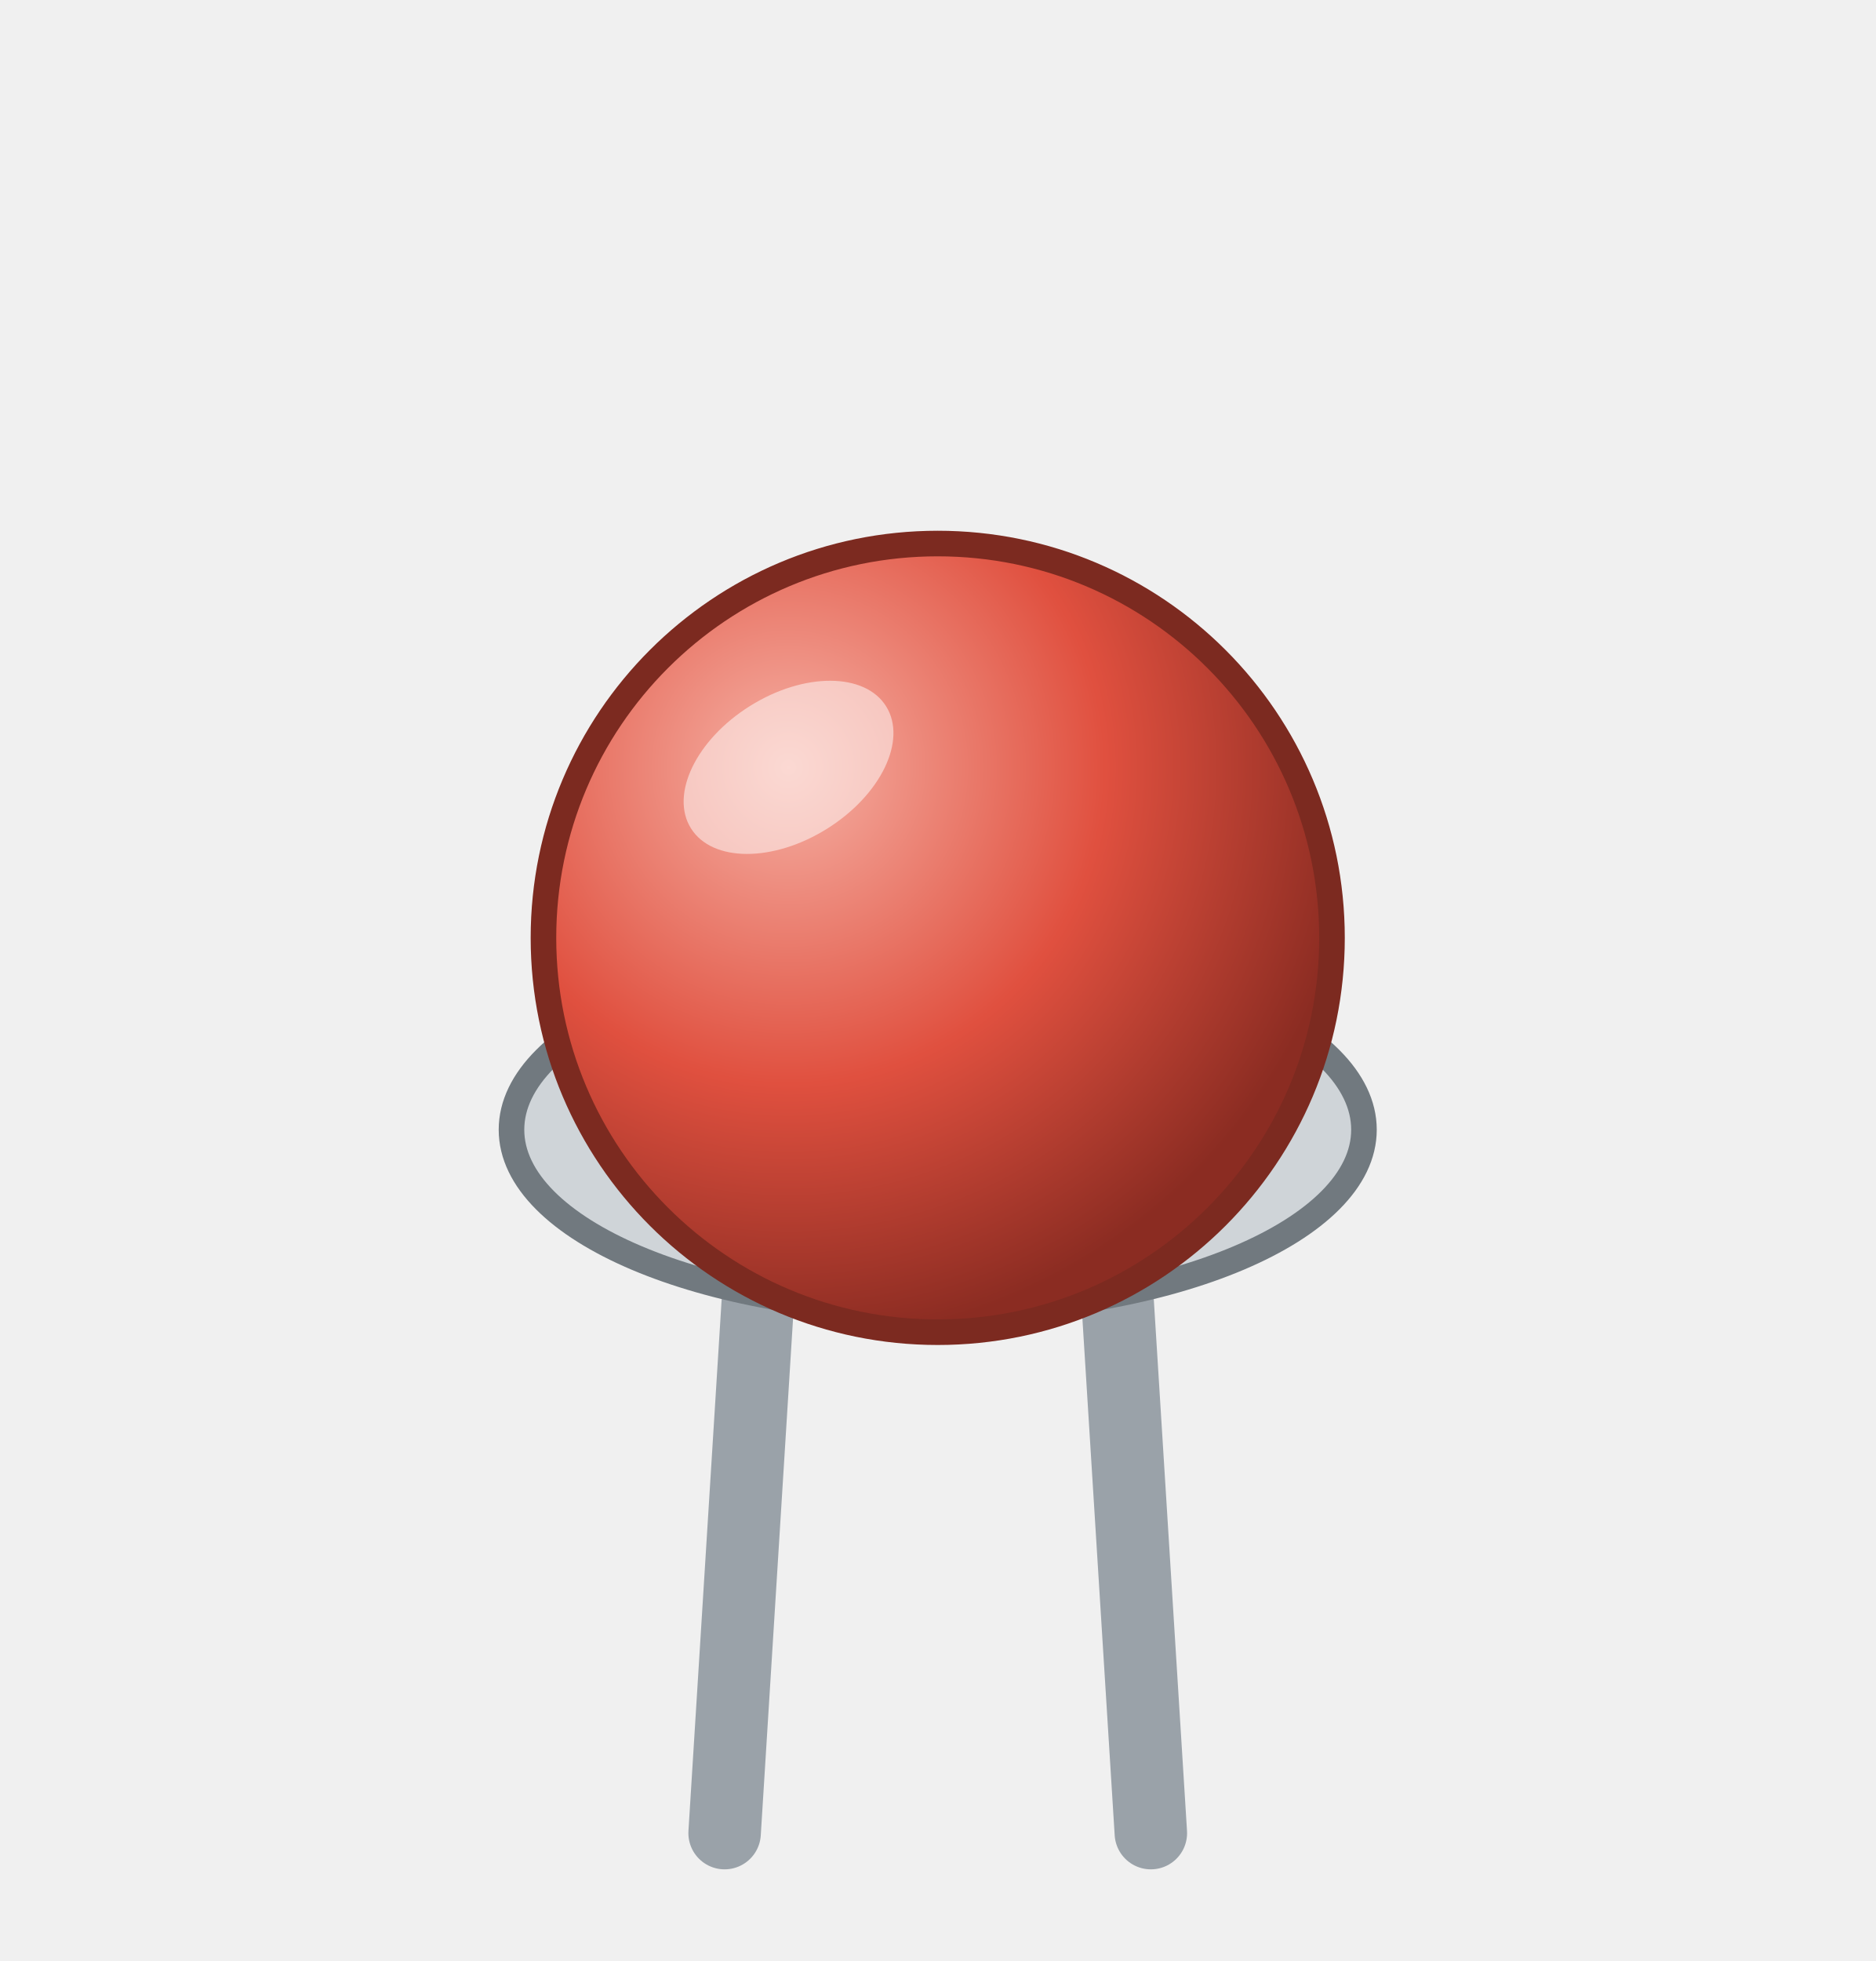
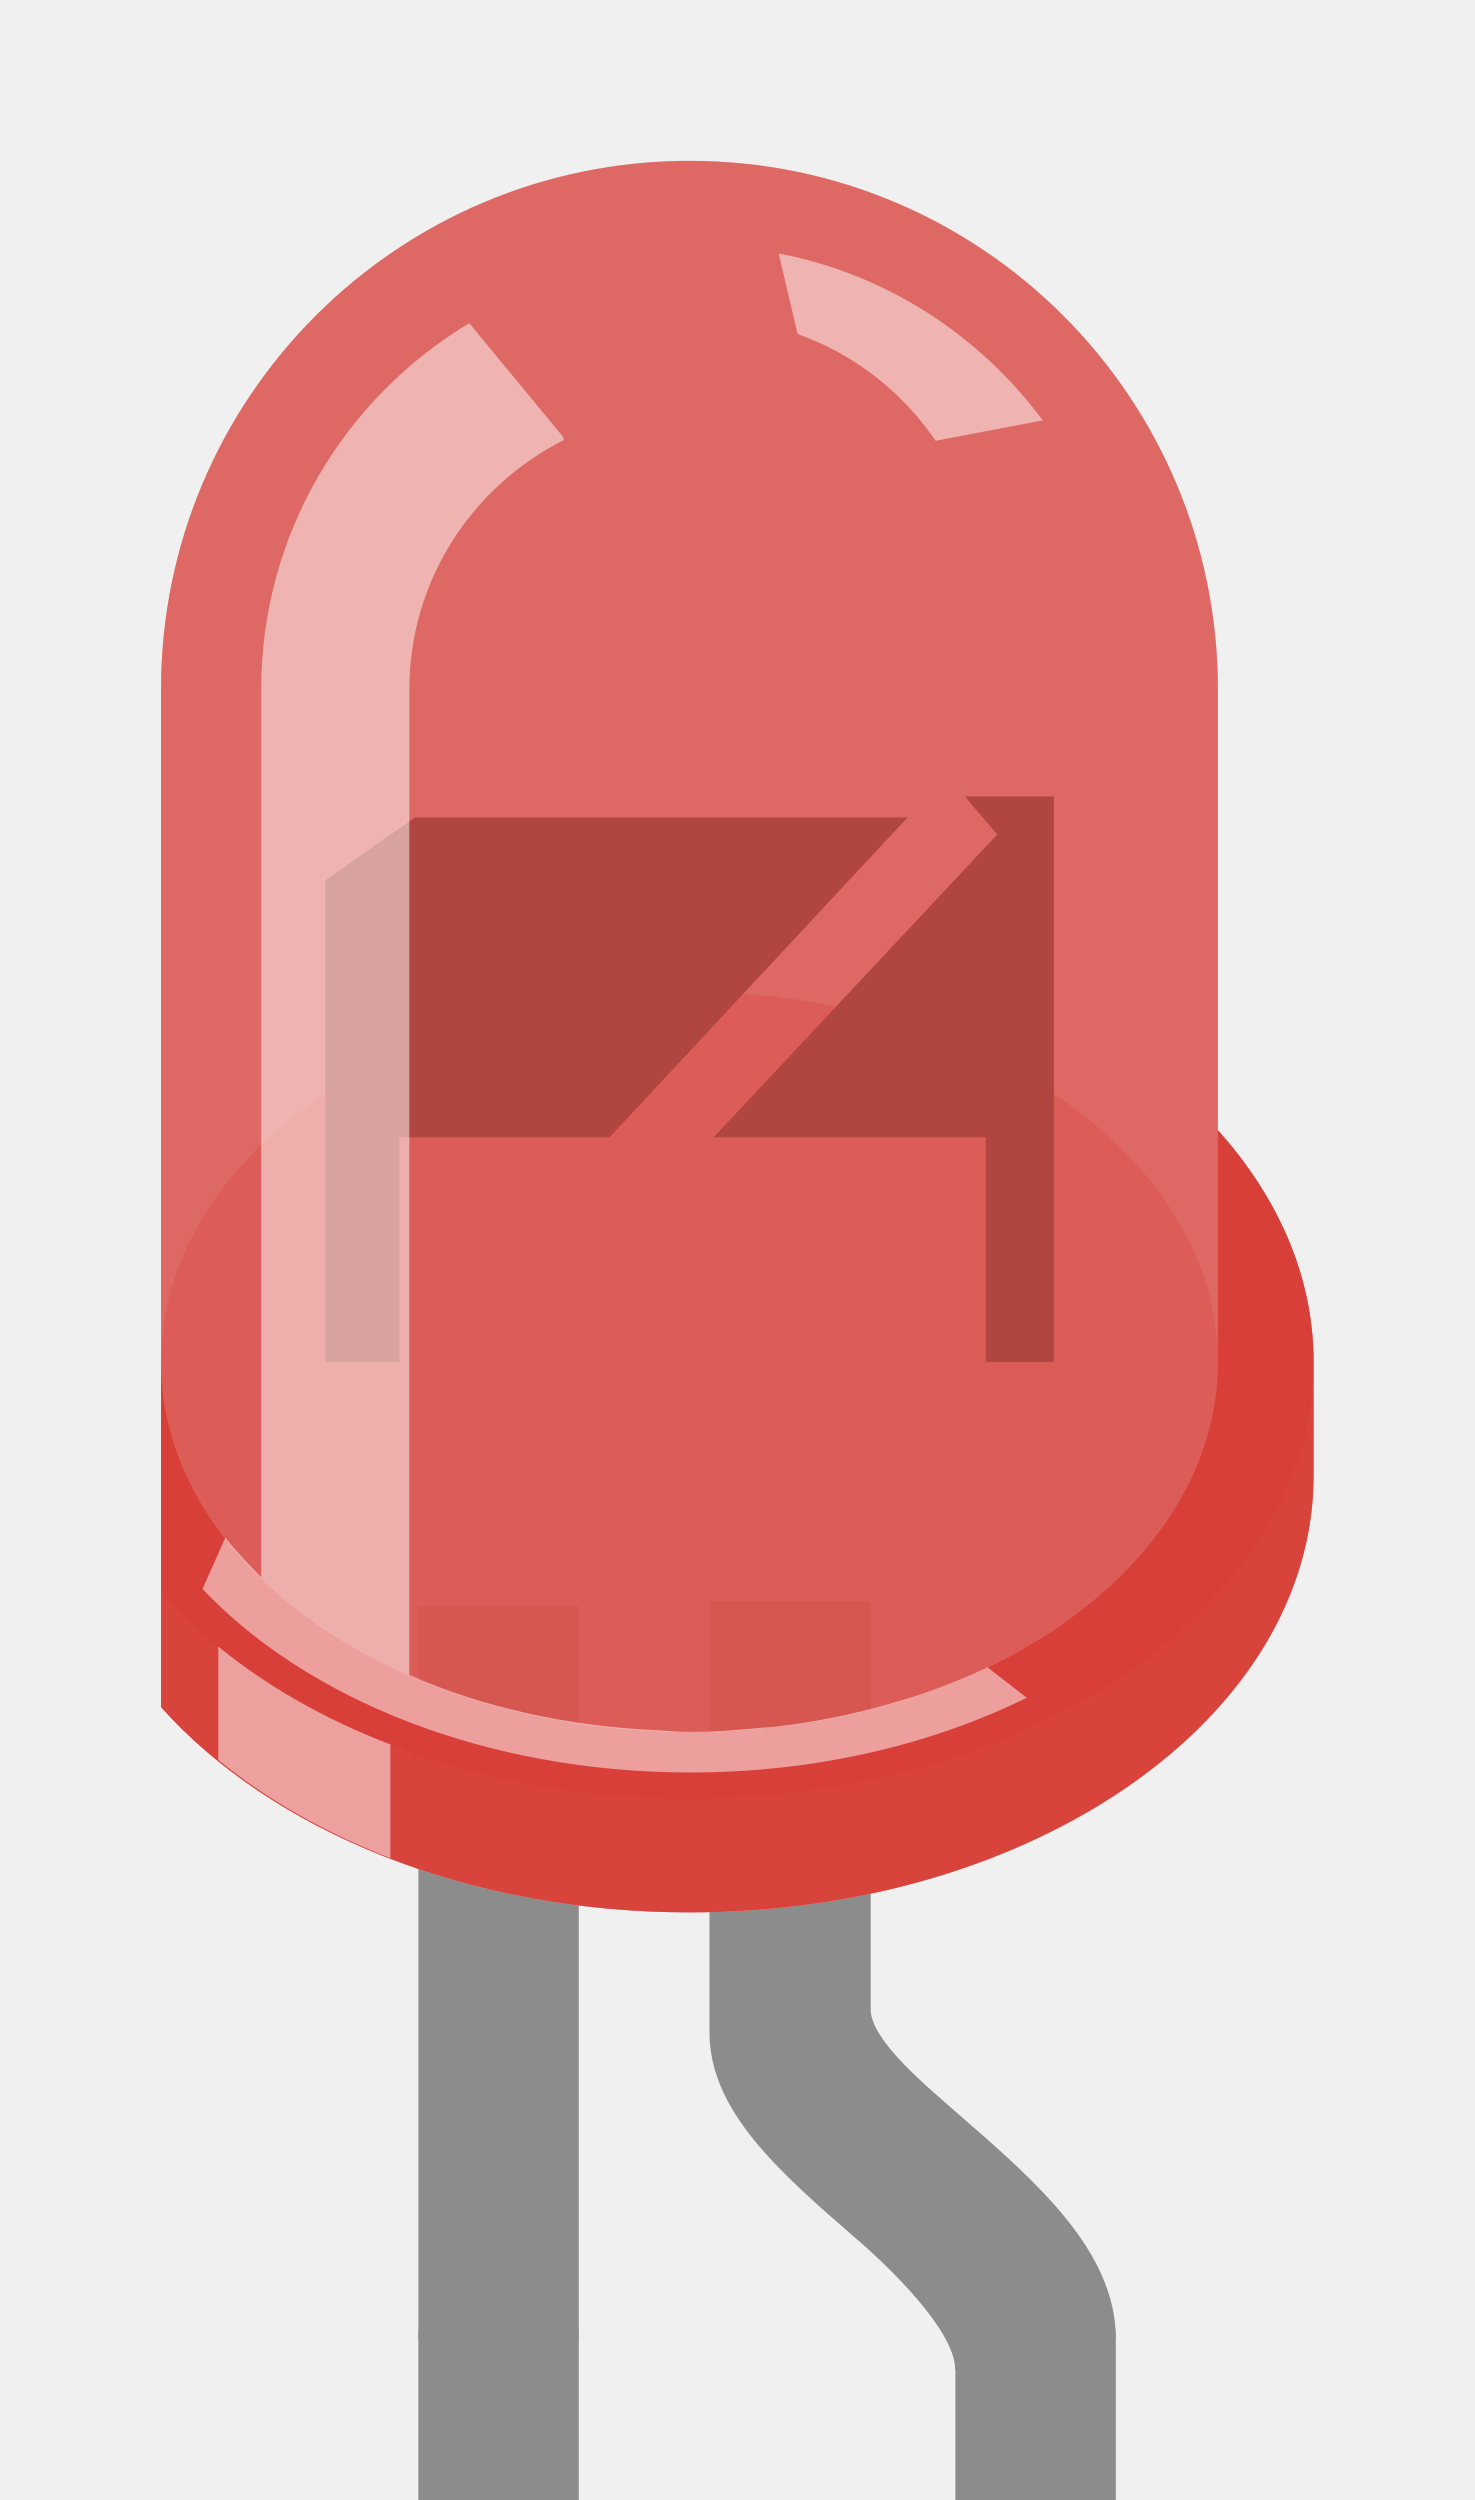
- <svg xmlns="http://www.w3.org/2000/svg" viewBox="-44 -44 88 92">
-   <defs>
-     <radialGradient id="body" cx="-7" cy="-8" r="27" gradientUnits="userSpaceOnUse">
-       <stop offset="0" stop-color="#f6b2a6" />
-       <stop offset="0.55" stop-color="#e0503f" />
-       <stop offset="1" stop-color="#8b2c22" />
-     </radialGradient>
-   </defs>
-   <g stroke-linecap="round">
-     <line x1="-8" y1="10" x2="-10" y2="42" stroke="#9aa2a9" stroke-width="3.4" />
-     <line x1="8" y1="10" x2="10" y2="42" stroke="#9aa2a9" stroke-width="3.4" />
-     <ellipse cx="0" cy="9" rx="20" ry="8.5" fill="#cfd4d8" stroke="#71797f" stroke-width="1.2" />
-     <circle cx="0" cy="0" r="18.5" fill="url(#body)" stroke="#7c2a20" stroke-width="1.2" />
-     <ellipse cx="-7" cy="-8" rx="5.4" ry="3.4" fill="#ffffff" opacity="0.5" transform="rotate(-32 -7 -8)" />
+ <svg xmlns="http://www.w3.org/2000/svg" viewBox="-27.46 -46.56 54.93 93.13">
+   <g transform="translate(-21.4615 -40.569) scale(2)">
+     <g id="breadboard">
+       <rect id="connector0pin" x="4.793" y="35.307" fill="none" width="2.989" height="1" />
+       <rect id="connector1pin" x="14.793" y="35.307" fill="none" width="2.992" height="1" />
+       <line id="connector0leg" stroke-linecap="round" x1="6.287" y1="40.565" x2="6.287" y2="74.754" stroke="#8C8C8C" fill="none" stroke-width="2.988" />
+       <line id="connector1leg" stroke-linecap="round" x1="16.29" y1="40.565" x2="16.29" y2="74.754" stroke="#8C8C8C" fill="none" stroke-width="2.988" />
+       <rect x="4.793" y="26.916" fill="#8C8C8C" width="2.988" height="13.649" />
+       <path fill="#8C8C8C" d="M17.784,40.565c0-1.63-1.479-2.92-2.9-4.155c-0.578-0.51-1.666-1.391-1.666-1.979v-7.598h-3.002v8.028   c0,1.47,1.316,2.609,2.703,3.817c0.617,0.522,1.873,1.736,1.873,2.458" />
+       <g id="g12">
+         <path id="color_path14" opacity="0.3" fill="#D8332B" d="M19.685,18.057V9.845    C19.685,4.41,15.285,0,9.844,0C4.41,0,0,4.402,0,9.845v18.957c2.047,2.293,5.69,3.823,9.844,3.823    c6.416,0,11.623-3.636,11.623-8.138v-2.116C21.466,20.784,20.808,19.31,19.685,18.057z" />
+         <path id="path16" opacity="0.5" fill="#E6E6E6" d="M19.685,18.057V9.845    C19.685,4.41,15.285,0,9.844,0C4.41,0,0,4.402,0,9.845v18.957c2.047,2.293,5.69,3.823,9.844,3.823    c6.416,0,11.623-3.636,11.623-8.138v-2.116C21.466,20.784,20.808,19.31,19.685,18.057z" />
+         <path id="path18" opacity="0.9" fill="#D1D1D1" d="M19.685,18.057v4.313    c0,3.804-4.397,6.896-9.841,6.896C4.41,29.266,0,26.184,0,22.37v4.313V28.8c2.047,2.294,5.69,3.823,9.844,3.823    c6.416,0,11.623-3.636,11.623-8.137V22.37C21.466,20.784,20.808,19.31,19.685,18.057z" />
+         <path id="color_path20" opacity="0.7" fill="#D8332B" d="M19.685,18.057v4.313    c0,3.804-4.397,6.896-9.841,6.896C4.41,29.266,0,26.184,0,22.37v4.313V28.8c2.047,2.294,5.69,3.823,9.844,3.823    c6.416,0,11.623-3.636,11.623-8.137V22.37C21.466,20.784,20.808,19.31,19.685,18.057z" />
+         <path id="color_path22" opacity="0.25" fill="#D8332B" d="M19.685,18.057v4.313c0,3.804-4.397,6.896-9.841,6.896    C4.41,29.266,0,26.184,0,22.37v4.313c2.047,2.292,5.69,3.823,9.844,3.823c6.416,0,11.623-3.636,11.623-8.137    C21.466,20.784,20.808,19.31,19.685,18.057z" />
+         <ellipse id="ellipse24" opacity="0.25" fill="#E6E6E6" cx="9.844" cy="22.37" rx="9.843" ry="6.89" />
+         <ellipse id="color_ellipse26" opacity="0.25" fill="#D8332B" cx="9.844" cy="22.37" rx="9.843" ry="6.89" />
+         <polygon id="polygon28" fill="#666666" points="3.06,13.4 3.06,22.371 4.439,22.371 4.439,18.187 8.355,18.187 13.906,12.229     4.732,12.229 " />
+         <polygon id="polygon30" fill="#666666" points="14.97,11.839 15.576,12.547 10.294,18.187 15.361,18.187 15.361,22.371     16.63,22.371 16.63,11.839 " />
+         <path id="color_path32" opacity="0.65" fill="#D8332B" d="M19.685,18.057V9.845    C19.685,4.41,15.285,0,9.844,0C4.41,0,0,4.402,0,9.845v18.957c2.047,2.293,5.69,3.823,9.844,3.823    c6.416,0,11.623-3.636,11.623-8.138v-2.116C21.466,20.784,20.808,19.31,19.685,18.057z" />
+         <path id="path34" opacity="0.5" fill="#FFFFFF" d="M14.428,5.214l1.995-0.38    c-1.169-1.572-2.892-2.719-4.919-3.109l0.353,1.501C12.918,3.602,13.811,4.31,14.428,5.214z" />
+         <path id="path36" opacity="0.5" fill="#FFFFFF" d="M1.067,27.675v2.111    c0.901,0.735,1.991,1.356,3.205,1.829v-2.118C3.052,29.03,1.971,28.411,1.067,27.675z" />
+         <path id="path38" opacity="0.5" fill="#FFFFFF" d="M15.379,28.069    c-0.355,0.17-0.736,0.319-1.119,0.458c-0.081,0.027-0.163,0.056-0.247,0.081c-0.783,0.249-1.613,0.443-2.493,0.548    c-0.104,0.013-0.21,0.026-0.312,0.027c-0.445,0.042-0.894,0.081-1.348,0.081c-0.206,0-0.427-0.021-0.655-0.033    c-1.667-0.079-3.237-0.437-4.58-1.027V16.552V9.85c0-2.043,1.178-3.791,2.88-4.652L7.474,5.124l-1.733-2.1    c-2.319,1.393-3.875,3.92-3.875,6.822v16.535c-0.069-0.069-0.428-0.429-0.667-0.736l-0.427,0.955    c1.946,2.058,5.29,3.419,9.087,3.419c2.333,0,4.496-0.519,6.266-1.392l-0.732-0.568C15.379,28.069,15.379,28.069,15.379,28.069z" />
+       </g>
+     </g>
  </g>
</svg>
